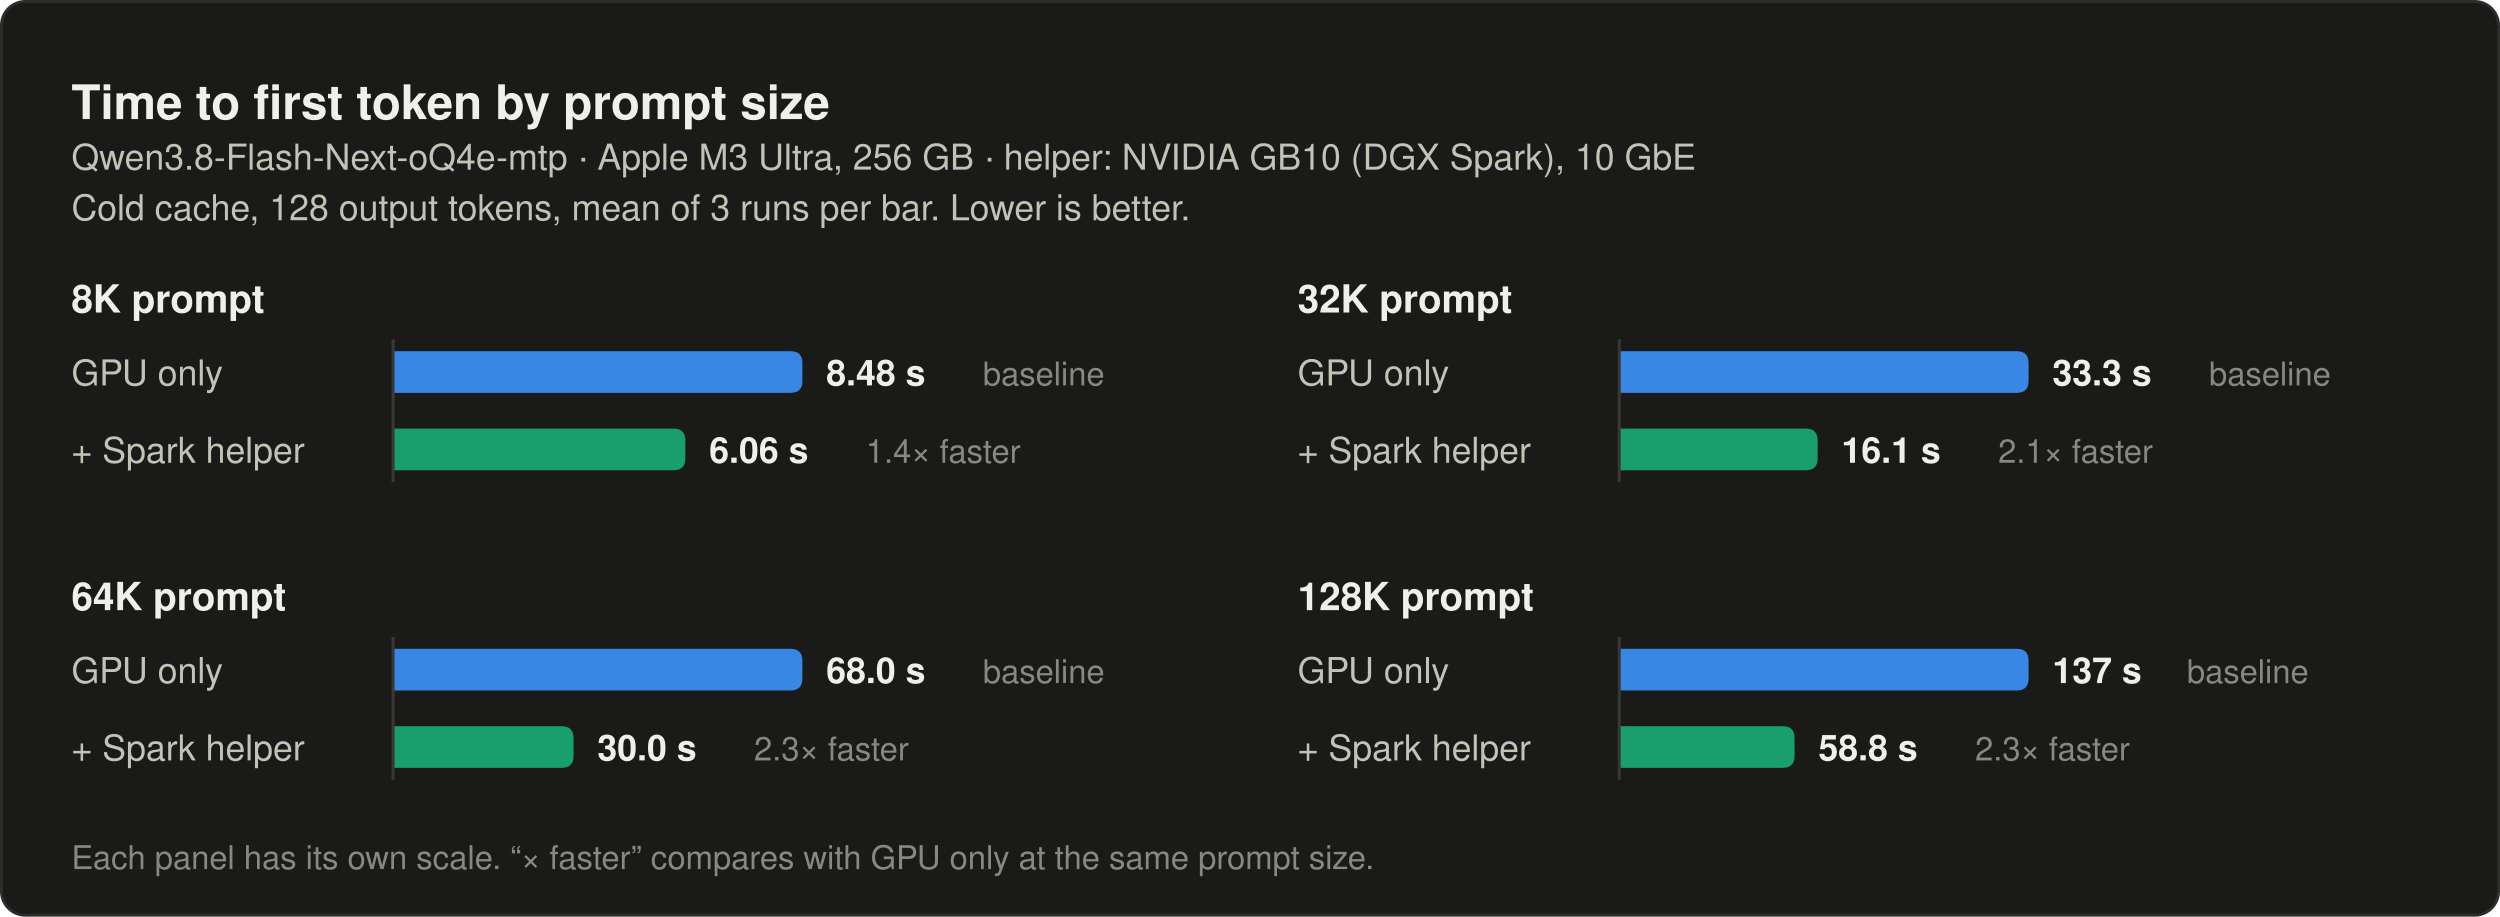
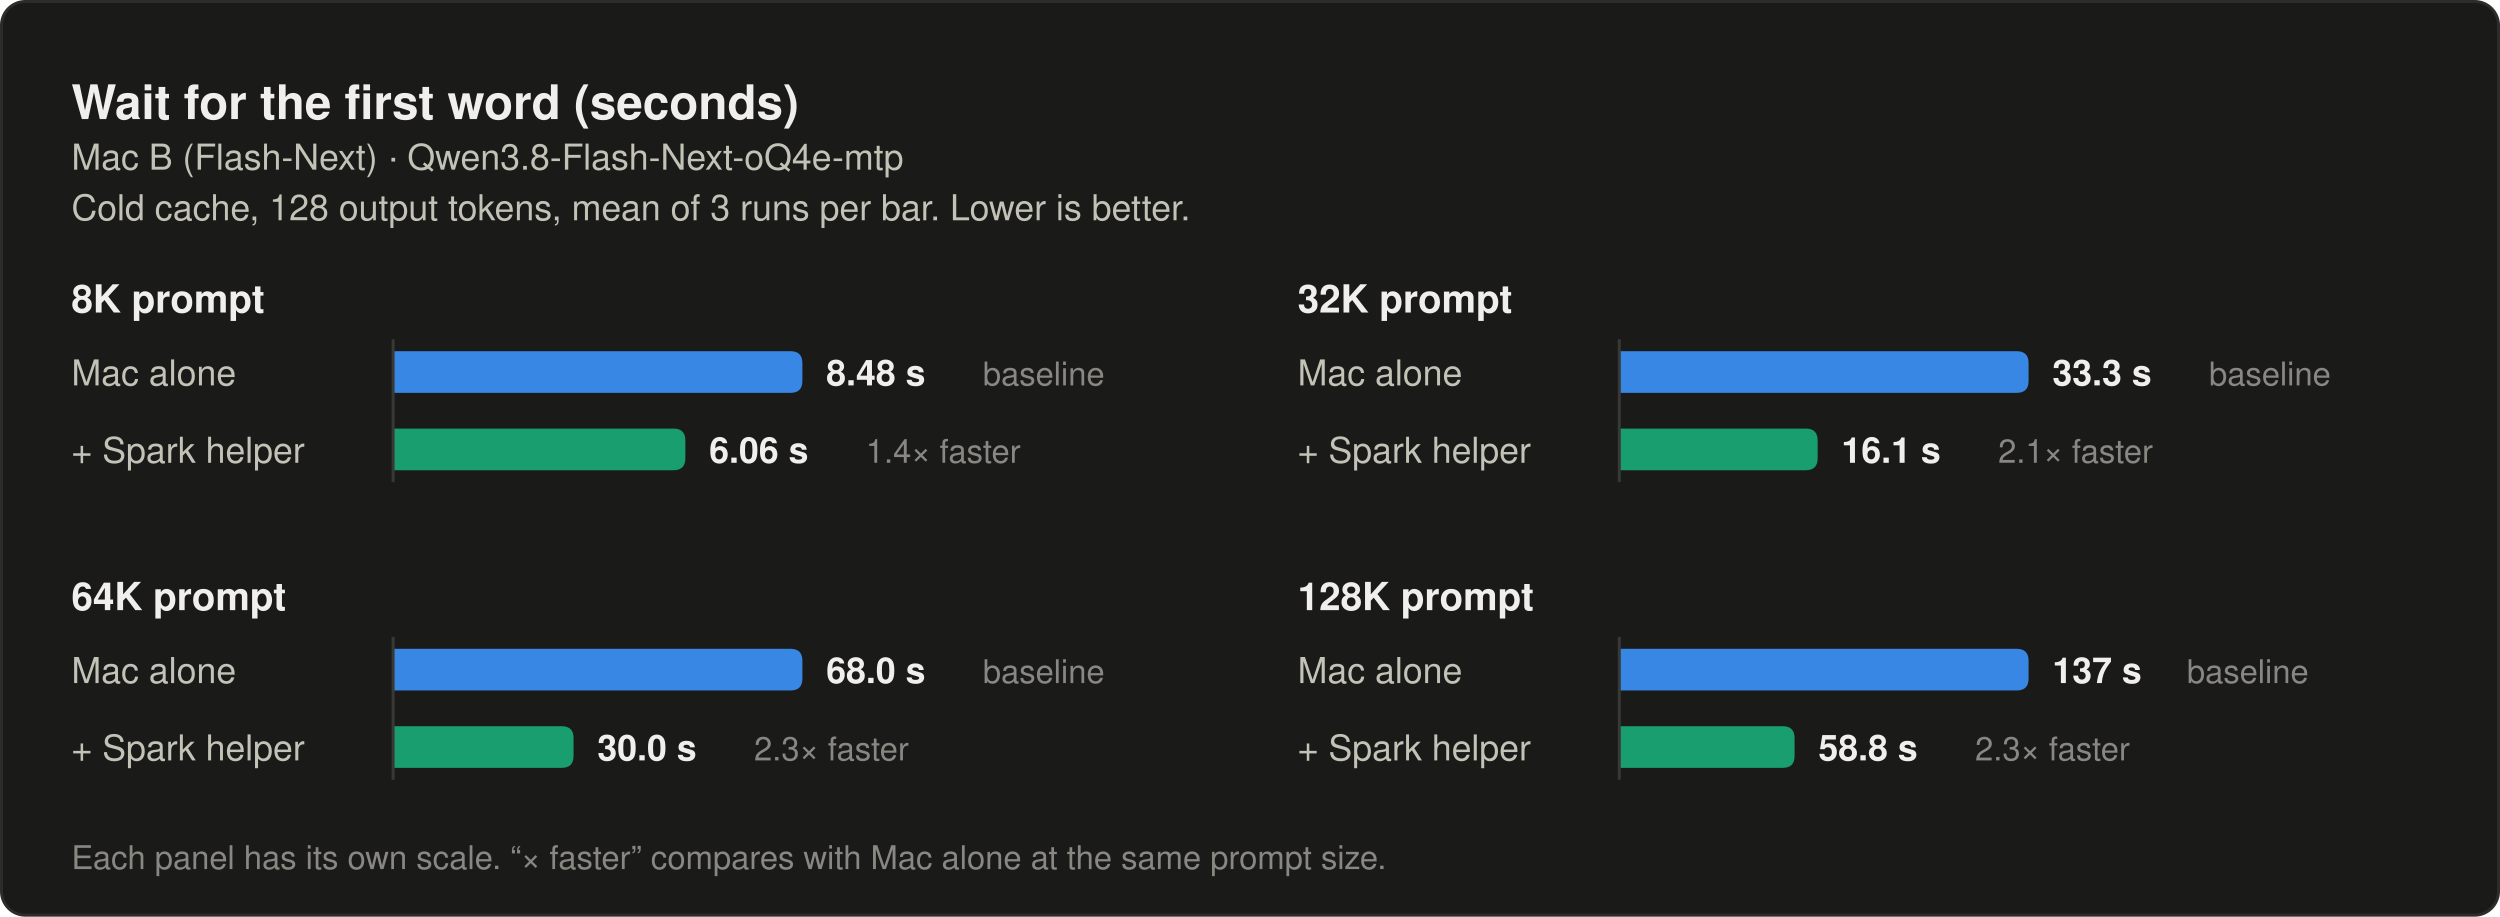
- <svg xmlns="http://www.w3.org/2000/svg" width="840" height="308" viewBox="0 0 840 308" role="img" aria-label="Time to first token by prompt size Qwen3.8-Flash-Next-oQ4e-mtp · Apple M3 Ultra, 256 GB · helper: NVIDIA GB10 (DGX Spark), 10 GbE Cold cache, 128 output tokens, mean of 3 runs per bar. Lower is better." font-family="system-ui, -apple-system, 'Segoe UI', Helvetica, Arial, sans-serif">
+ <svg xmlns="http://www.w3.org/2000/svg" width="840" height="308" viewBox="0 0 840 308" role="img" aria-label="Wait for the first word (seconds) Mac B (Flash-Next) · Qwen3.8-Flash-Next-oQ4e-mtp Cold cache, 128 output tokens, mean of 3 runs per bar. Lower is better." font-family="system-ui, -apple-system, 'Segoe UI', Helvetica, Arial, sans-serif">
  <rect x="0.5" y="0.5" width="839" height="307" fill="#1a1a19" rx="8" stroke="#2c2c2a" stroke-width="1" />
-   <text x="24" y="40" font-size="16" fill="#f0efec" font-weight="600">Time to first token by prompt size</text>
-   <text x="24" y="57" font-size="12" fill="#c3c2b7">Qwen3.8-Flash-Next-oQ4e-mtp · Apple M3 Ultra, 256 GB · helper: NVIDIA GB10 (DGX Spark), 10 GbE</text>
+   <text x="24" y="40" font-size="16" fill="#f0efec" font-weight="600">Wait for the first word (seconds)</text>
+   <text x="24" y="57" font-size="12" fill="#c3c2b7">Mac B (Flash-Next) · Qwen3.8-Flash-Next-oQ4e-mtp</text>
  <text x="24" y="74" font-size="12" fill="#c3c2b7">Cold cache, 128 output tokens, mean of 3 runs per bar. Lower is better.</text>
  <text x="24" y="105" font-size="13" fill="#f0efec" font-weight="600">8K prompt</text>
-   <text x="24" y="129.5" font-size="12" fill="#c3c2b7">GPU only</text>
+   <text x="24" y="129.5" font-size="12" fill="#c3c2b7">Mac alone</text>
  <path d="M132.08,118 H265.6 Q269.6,118 269.6,122 V128 Q269.6,132 265.6,132 H132.08 Z" fill="#3987e5" />
  <text x="277.6" y="129.5" font-size="12" fill="#f0efec" font-weight="600">8.48 s</text>
  <text x="330.24" y="129.5" font-size="11" fill="#898781">baseline</text>
  <text x="24" y="155.5" font-size="12" fill="#c3c2b7">+ Spark helper</text>
  <path d="M132.08,144 H226.28 Q230.28,144 230.28,148 V154 Q230.28,158 226.28,158 H132.08 Z" fill="#199e70" />
  <text x="238.28" y="155.5" font-size="12" fill="#f0efec" font-weight="600">6.06 s</text>
  <text x="290.92" y="155.5" font-size="11" fill="#898781">1.4× faster</text>
  <line x1="132.08" y1="114" x2="132.08" y2="162" stroke="#383835" stroke-width="1" />
  <text x="436" y="105" font-size="13" fill="#f0efec" font-weight="600">32K prompt</text>
-   <text x="436" y="129.5" font-size="12" fill="#c3c2b7">GPU only</text>
+   <text x="436" y="129.5" font-size="12" fill="#c3c2b7">Mac alone</text>
  <path d="M544.08,118 H677.6 Q681.6,118 681.6,122 V128 Q681.6,132 677.6,132 H544.08 Z" fill="#3987e5" />
  <text x="689.6" y="129.5" font-size="12" fill="#f0efec" font-weight="600">33.3 s</text>
  <text x="742.24" y="129.5" font-size="11" fill="#898781">baseline</text>
  <text x="436" y="155.5" font-size="12" fill="#c3c2b7">+ Spark helper</text>
  <path d="M544.08,144 H606.73 Q610.73,144 610.73,148 V154 Q610.73,158 606.73,158 H544.08 Z" fill="#199e70" />
  <text x="618.73" y="155.5" font-size="12" fill="#f0efec" font-weight="600">16.1 s</text>
  <text x="671.37" y="155.5" font-size="11" fill="#898781">2.1× faster</text>
  <line x1="544.08" y1="114" x2="544.08" y2="162" stroke="#383835" stroke-width="1" />
  <text x="24" y="205" font-size="13" fill="#f0efec" font-weight="600">64K prompt</text>
-   <text x="24" y="229.5" font-size="12" fill="#c3c2b7">GPU only</text>
+   <text x="24" y="229.5" font-size="12" fill="#c3c2b7">Mac alone</text>
  <path d="M132.08,218 H265.6 Q269.6,218 269.6,222 V228 Q269.6,232 265.6,232 H132.08 Z" fill="#3987e5" />
  <text x="277.6" y="229.5" font-size="12" fill="#f0efec" font-weight="600">68.0 s</text>
  <text x="330.24" y="229.5" font-size="11" fill="#898781">baseline</text>
  <text x="24" y="255.5" font-size="12" fill="#c3c2b7">+ Spark helper</text>
  <path d="M132.08,244 H188.71 Q192.71,244 192.71,248 V254 Q192.71,258 188.71,258 H132.08 Z" fill="#199e70" />
  <text x="200.71" y="255.5" font-size="12" fill="#f0efec" font-weight="600">30.0 s</text>
  <text x="253.35" y="255.5" font-size="11" fill="#898781">2.3× faster</text>
  <line x1="132.08" y1="214" x2="132.08" y2="262" stroke="#383835" stroke-width="1" />
  <text x="436" y="205" font-size="13" fill="#f0efec" font-weight="600">128K prompt</text>
-   <text x="436" y="229.5" font-size="12" fill="#c3c2b7">GPU only</text>
+   <text x="436" y="229.5" font-size="12" fill="#c3c2b7">Mac alone</text>
  <path d="M544.08,218 H677.6 Q681.6,218 681.6,222 V228 Q681.6,232 677.6,232 H544.08 Z" fill="#3987e5" />
  <text x="689.6" y="229.5" font-size="12" fill="#f0efec" font-weight="600">137 s</text>
  <text x="734.8" y="229.5" font-size="11" fill="#898781">baseline</text>
  <text x="436" y="255.5" font-size="12" fill="#c3c2b7">+ Spark helper</text>
  <path d="M544.08,244 H598.98 Q602.98,244 602.98,248 V254 Q602.98,258 598.98,258 H544.08 Z" fill="#199e70" />
  <text x="610.98" y="255.5" font-size="12" fill="#f0efec" font-weight="600">58.8 s</text>
  <text x="663.62" y="255.5" font-size="11" fill="#898781">2.3× faster</text>
  <line x1="544.08" y1="214" x2="544.08" y2="262" stroke="#383835" stroke-width="1" />
-   <text x="24" y="292" font-size="11" fill="#898781">Each panel has its own scale. “× faster” compares with GPU only at the same prompt size.</text>
+   <text x="24" y="292" font-size="11" fill="#898781">Each panel has its own scale. “× faster” compares with Mac alone at the same prompt size.</text>
</svg>
